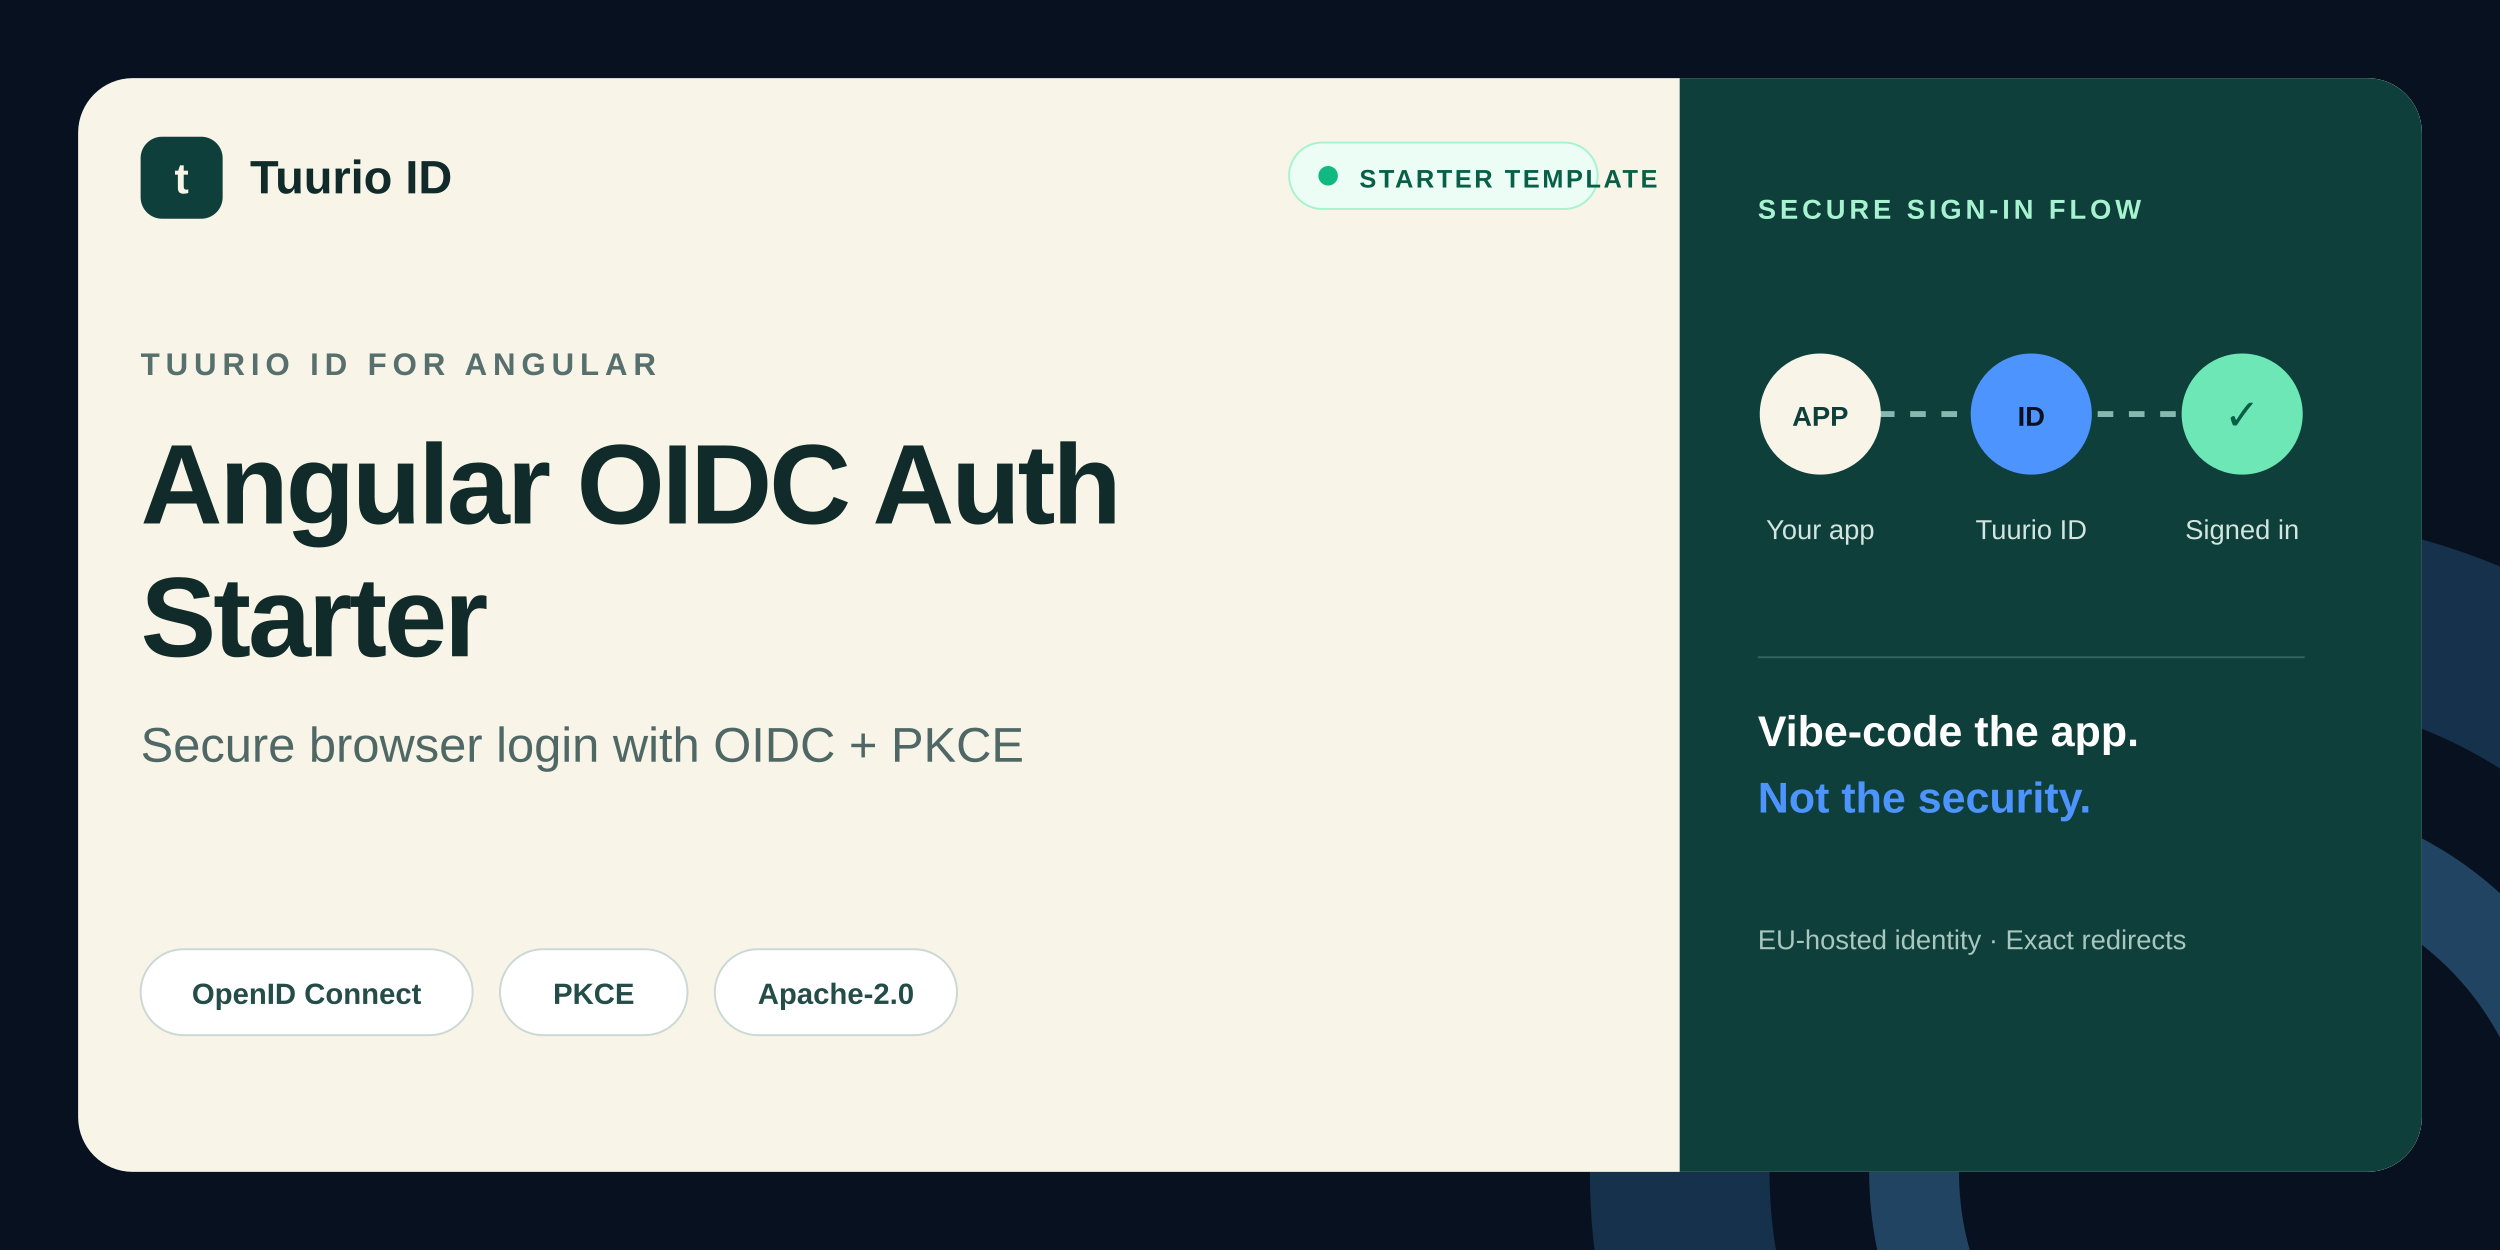
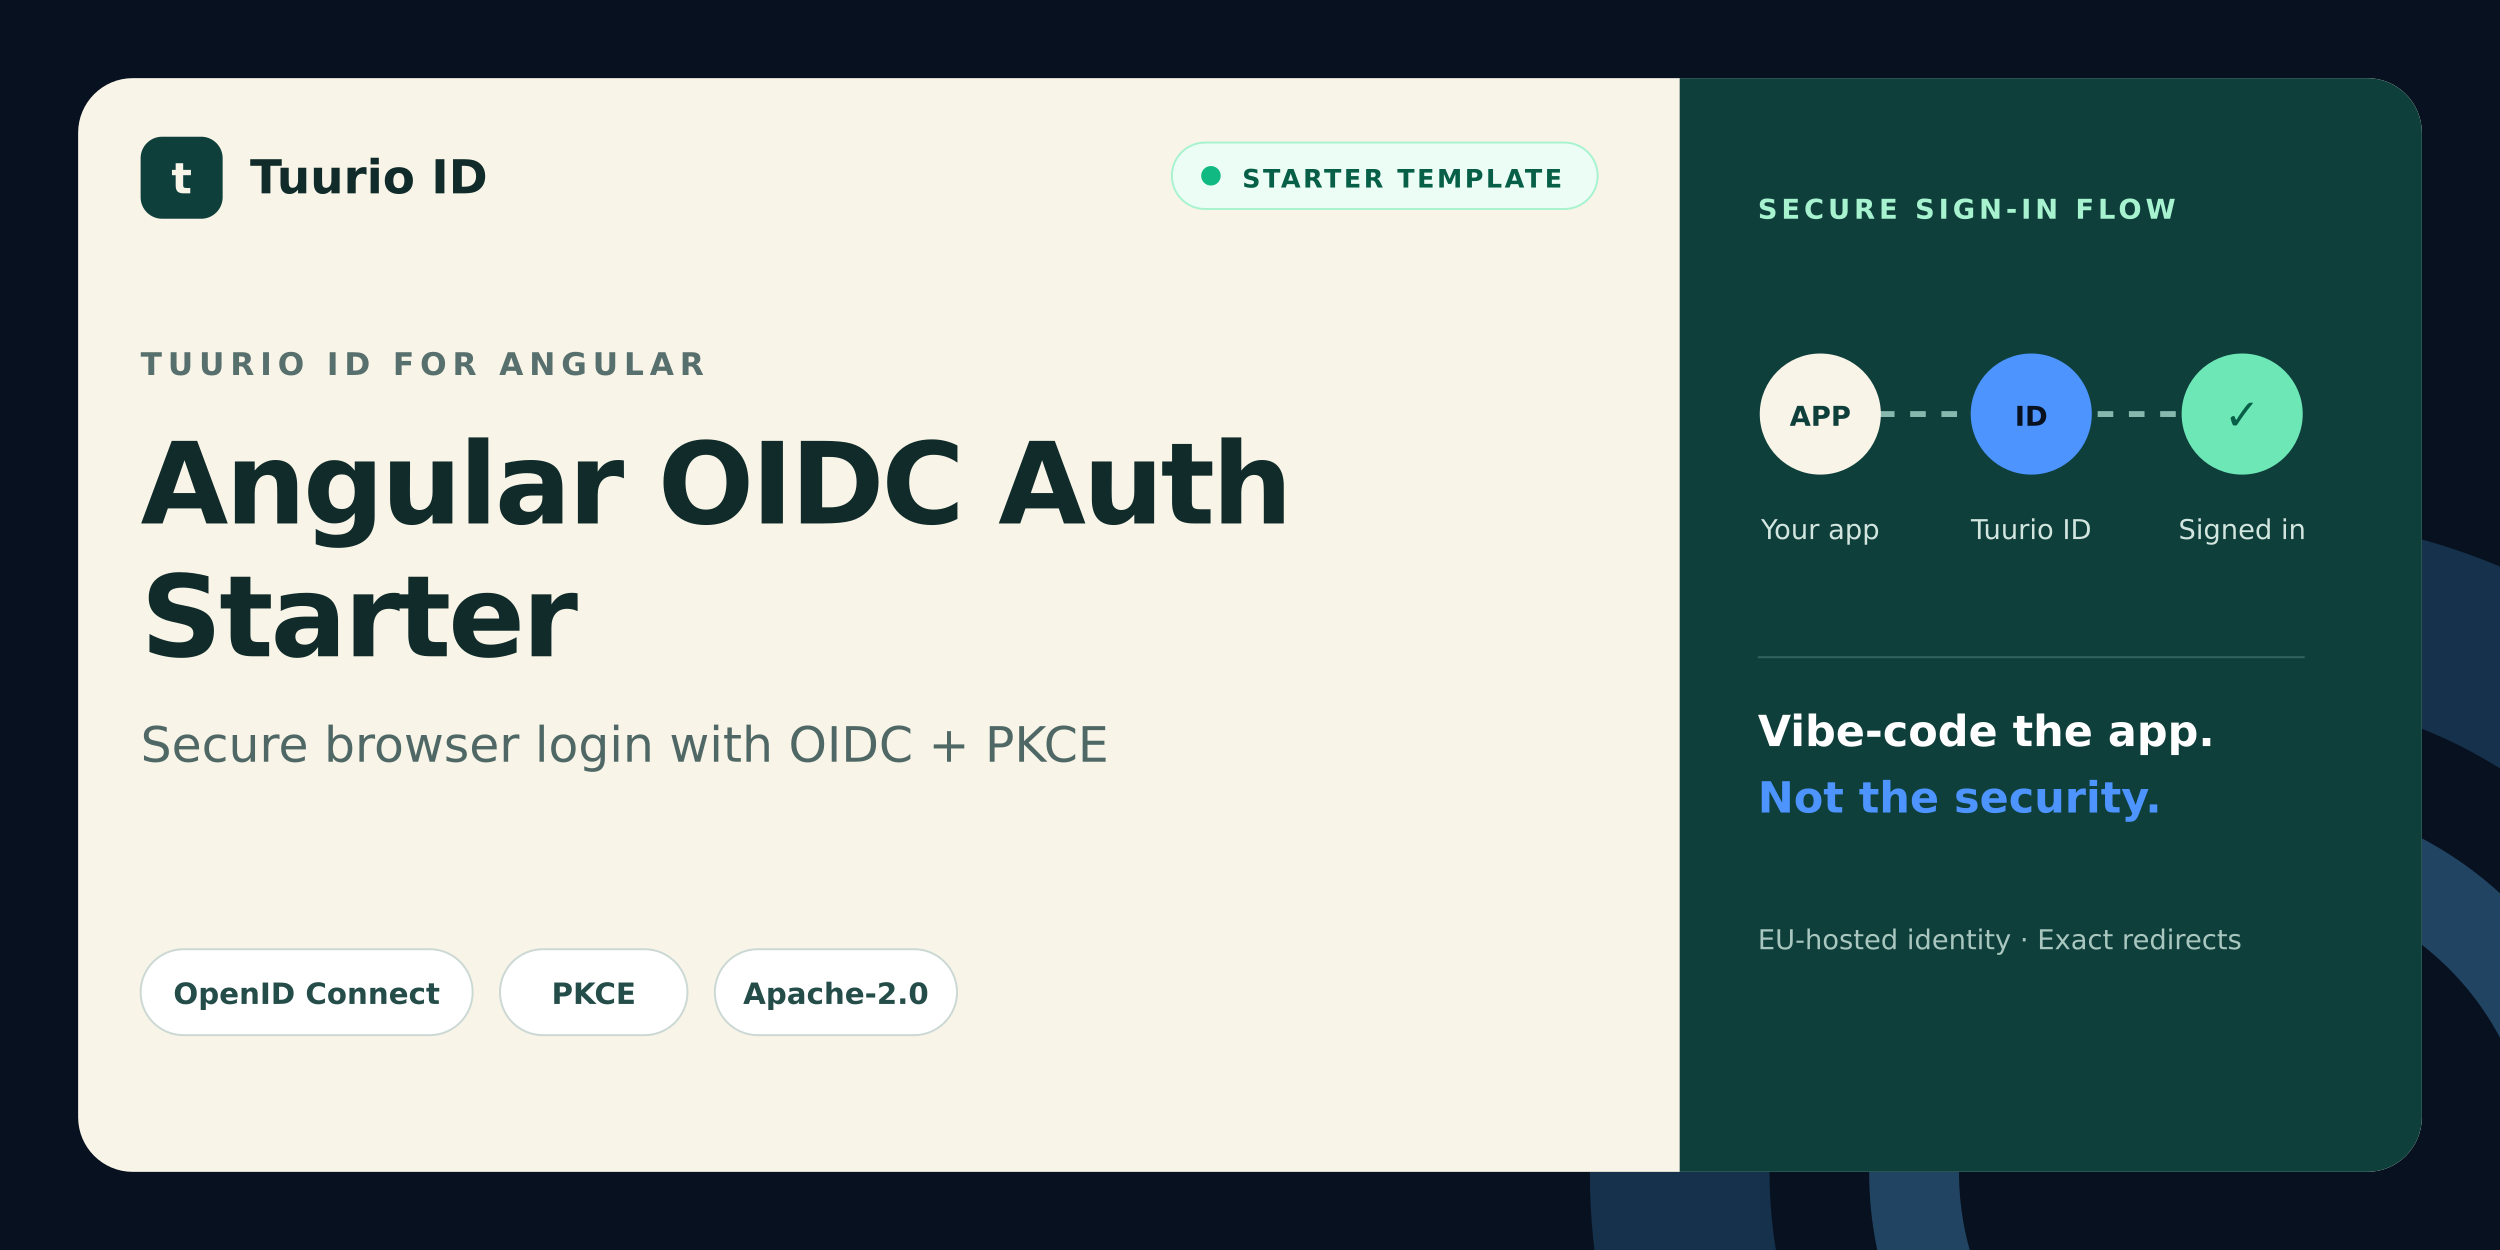
<svg xmlns="http://www.w3.org/2000/svg" width="1280" height="640" viewBox="0 0 1280 640">
  <rect width="1280" height="640" fill="#07111f" />
  <circle cx="1150" cy="600" r="290" fill="none" stroke="#16314b" stroke-width="92" />
  <circle cx="1150" cy="600" r="170" fill="none" stroke="#214463" stroke-width="46" />
  <rect x="40" y="40" width="1200" height="560" rx="28" fill="#f8f4e8" />
  <path d="M860 40h352a28 28 0 0 1 28 28v504a28 28 0 0 1-28 28H860z" fill="#0e3f3b" />
  <rect x="72" y="70" width="42" height="42" rx="11" fill="#0e3f3b" />
-   <text x="93" y="99" text-anchor="middle" fill="#f8f4e8" font-family="Arial, Helvetica, sans-serif" font-size="22" font-weight="700">t</text>
-   <text x="128" y="99" fill="#102b29" font-family="Arial, Helvetica, sans-serif" font-size="24" font-weight="700">Tuurio ID</text>
-   <rect x="660" y="73" width="158" height="34" rx="17" fill="#ecfdf5" stroke="#a7f3d0" />
-   <circle cx="680" cy="90" r="5" fill="#10b981" />
-   <text x="696" y="96" fill="#065f46" font-family="Arial, Helvetica, sans-serif" font-size="13" font-weight="700" letter-spacing="1.3">STARTER TEMPLATE</text>
-   <text x="72" y="192" fill="#58706d" font-family="Arial, Helvetica, sans-serif" font-size="16" font-weight="700" letter-spacing="3">TUURIO ID FOR ANGULAR</text>
-   <text x="72" y="268" fill="#102b29" font-family="Arial, Helvetica, sans-serif" font-size="58" font-weight="700" letter-spacing="-1.5">
+   <text x="93" y="99" text-anchor="middle" fill="#f8f4e8" font-family="DejaVu Sans, Arial, Helvetica, sans-serif" font-size="22" font-weight="700">t</text>
+   <text x="128" y="99" fill="#102b29" font-family="DejaVu Sans, Arial, Helvetica, sans-serif" font-size="24" font-weight="700">Tuurio ID</text>
+   <rect x="600" y="73" width="218" height="34" rx="17" fill="#ecfdf5" stroke="#a7f3d0" />
+   <circle cx="620" cy="90" r="5" fill="#10b981" />
+   <text x="636" y="96" fill="#065f46" font-family="DejaVu Sans, Arial, Helvetica, sans-serif" font-size="13" font-weight="700" letter-spacing="1.3">STARTER TEMPLATE</text>
+   <text x="72" y="192" fill="#58706d" font-family="DejaVu Sans, Arial, Helvetica, sans-serif" font-size="16" font-weight="700" letter-spacing="3">TUURIO ID FOR ANGULAR</text>
+   <text x="72" y="268" fill="#102b29" font-family="DejaVu Sans, Arial, Helvetica, sans-serif" font-size="58" font-weight="700" letter-spacing="-1.5">
    <tspan x="72" dy="0">Angular OIDC Auth</tspan>
    <tspan x="72" dy="68">Starter</tspan>
  </text>
-   <text x="72" y="390" fill="#4f6865" font-family="Arial, Helvetica, sans-serif" font-size="25">Secure browser login with OIDC + PKCE</text>
+   <text x="72" y="390" fill="#4f6865" font-family="DejaVu Sans, Arial, Helvetica, sans-serif" font-size="25">Secure browser login with OIDC + PKCE</text>
  <g transform="translate(72 486)">
    <rect width="170" height="44" rx="22" fill="#ffffff" stroke="#cbd8d4" />
-     <text x="85" y="28" text-anchor="middle" fill="#244c48" font-family="Arial, Helvetica, sans-serif" font-size="15" font-weight="700">OpenID Connect</text>
+     <text x="85" y="28" text-anchor="middle" fill="#244c48" font-family="DejaVu Sans, Arial, Helvetica, sans-serif" font-size="15" font-weight="700">OpenID Connect</text>
    <rect x="184" width="96" height="44" rx="22" fill="#ffffff" stroke="#cbd8d4" />
-     <text x="232" y="28" text-anchor="middle" fill="#244c48" font-family="Arial, Helvetica, sans-serif" font-size="15" font-weight="700">PKCE</text>
+     <text x="232" y="28" text-anchor="middle" fill="#244c48" font-family="DejaVu Sans, Arial, Helvetica, sans-serif" font-size="15" font-weight="700">PKCE</text>
    <rect x="294" width="124" height="44" rx="22" fill="#ffffff" stroke="#cbd8d4" />
-     <text x="356" y="28" text-anchor="middle" fill="#244c48" font-family="Arial, Helvetica, sans-serif" font-size="15" font-weight="700">Apache-2.0</text>
+     <text x="356" y="28" text-anchor="middle" fill="#244c48" font-family="DejaVu Sans, Arial, Helvetica, sans-serif" font-size="15" font-weight="700">Apache-2.0</text>
  </g>
  <g transform="translate(900 112)">
-     <text x="0" y="0" fill="#a7f3d0" font-family="Arial, Helvetica, sans-serif" font-size="14" font-weight="700" letter-spacing="2">SECURE SIGN-IN FLOW</text>
+     <text x="0" y="0" fill="#a7f3d0" font-family="DejaVu Sans, Arial, Helvetica, sans-serif" font-size="14" font-weight="700" letter-spacing="2">SECURE SIGN-IN FLOW</text>
    <line x1="30" y1="100" x2="250" y2="100" stroke="#87b8ae" stroke-width="3" stroke-dasharray="8 8" />
    <circle cx="32" cy="100" r="31" fill="#f8f4e8" />
    <circle cx="140" cy="100" r="31" fill="#4d94ff" />
    <circle cx="248" cy="100" r="31" fill="#6ee7b7" />
-     <text x="32" y="106" text-anchor="middle" fill="#0e3f3b" font-family="Arial, Helvetica, sans-serif" font-size="14" font-weight="700">APP</text>
-     <text x="140" y="106" text-anchor="middle" fill="#07111f" font-family="Arial, Helvetica, sans-serif" font-size="14" font-weight="700">ID</text>
-     <text x="248" y="108" text-anchor="middle" fill="#065f46" font-family="Arial, Helvetica, sans-serif" font-size="22" font-weight="700">✓</text>
-     <text x="32" y="164" text-anchor="middle" fill="#d2e5df" font-family="Arial, Helvetica, sans-serif" font-size="14">Your app</text>
-     <text x="140" y="164" text-anchor="middle" fill="#d2e5df" font-family="Arial, Helvetica, sans-serif" font-size="14">Tuurio ID</text>
-     <text x="248" y="164" text-anchor="middle" fill="#d2e5df" font-family="Arial, Helvetica, sans-serif" font-size="14">Signed in</text>
+     <text x="32" y="106" text-anchor="middle" fill="#0e3f3b" font-family="DejaVu Sans, Arial, Helvetica, sans-serif" font-size="14" font-weight="700">APP</text>
+     <text x="140" y="106" text-anchor="middle" fill="#07111f" font-family="DejaVu Sans, Arial, Helvetica, sans-serif" font-size="14" font-weight="700">ID</text>
+     <text x="248" y="108" text-anchor="middle" fill="#065f46" font-family="DejaVu Sans, Arial, Helvetica, sans-serif" font-size="22" font-weight="700">✓</text>
+     <text x="32" y="164" text-anchor="middle" fill="#d2e5df" font-family="DejaVu Sans, Arial, Helvetica, sans-serif" font-size="14">Your app</text>
+     <text x="140" y="164" text-anchor="middle" fill="#d2e5df" font-family="DejaVu Sans, Arial, Helvetica, sans-serif" font-size="14">Tuurio ID</text>
+     <text x="248" y="164" text-anchor="middle" fill="#d2e5df" font-family="DejaVu Sans, Arial, Helvetica, sans-serif" font-size="14">Signed in</text>
    <rect x="0" y="224" width="280" height="1" fill="#35645e" />
-     <text x="0" y="270" fill="#ffffff" font-family="Arial, Helvetica, sans-serif" font-size="22" font-weight="700">Vibe-code the app.</text>
-     <text x="0" y="304" fill="#4d94ff" font-family="Arial, Helvetica, sans-serif" font-size="22" font-weight="700">Not the security.</text>
-     <text x="0" y="374" fill="#a9c6bf" font-family="Arial, Helvetica, sans-serif" font-size="14">EU-hosted identity · Exact redirects</text>
+     <text x="0" y="270" fill="#ffffff" font-family="DejaVu Sans, Arial, Helvetica, sans-serif" font-size="22" font-weight="700">Vibe-code the app.</text>
+     <text x="0" y="304" fill="#4d94ff" font-family="DejaVu Sans, Arial, Helvetica, sans-serif" font-size="22" font-weight="700">Not the security.</text>
+     <text x="0" y="374" fill="#a9c6bf" font-family="DejaVu Sans, Arial, Helvetica, sans-serif" font-size="14">EU-hosted identity · Exact redirects</text>
  </g>
</svg>
